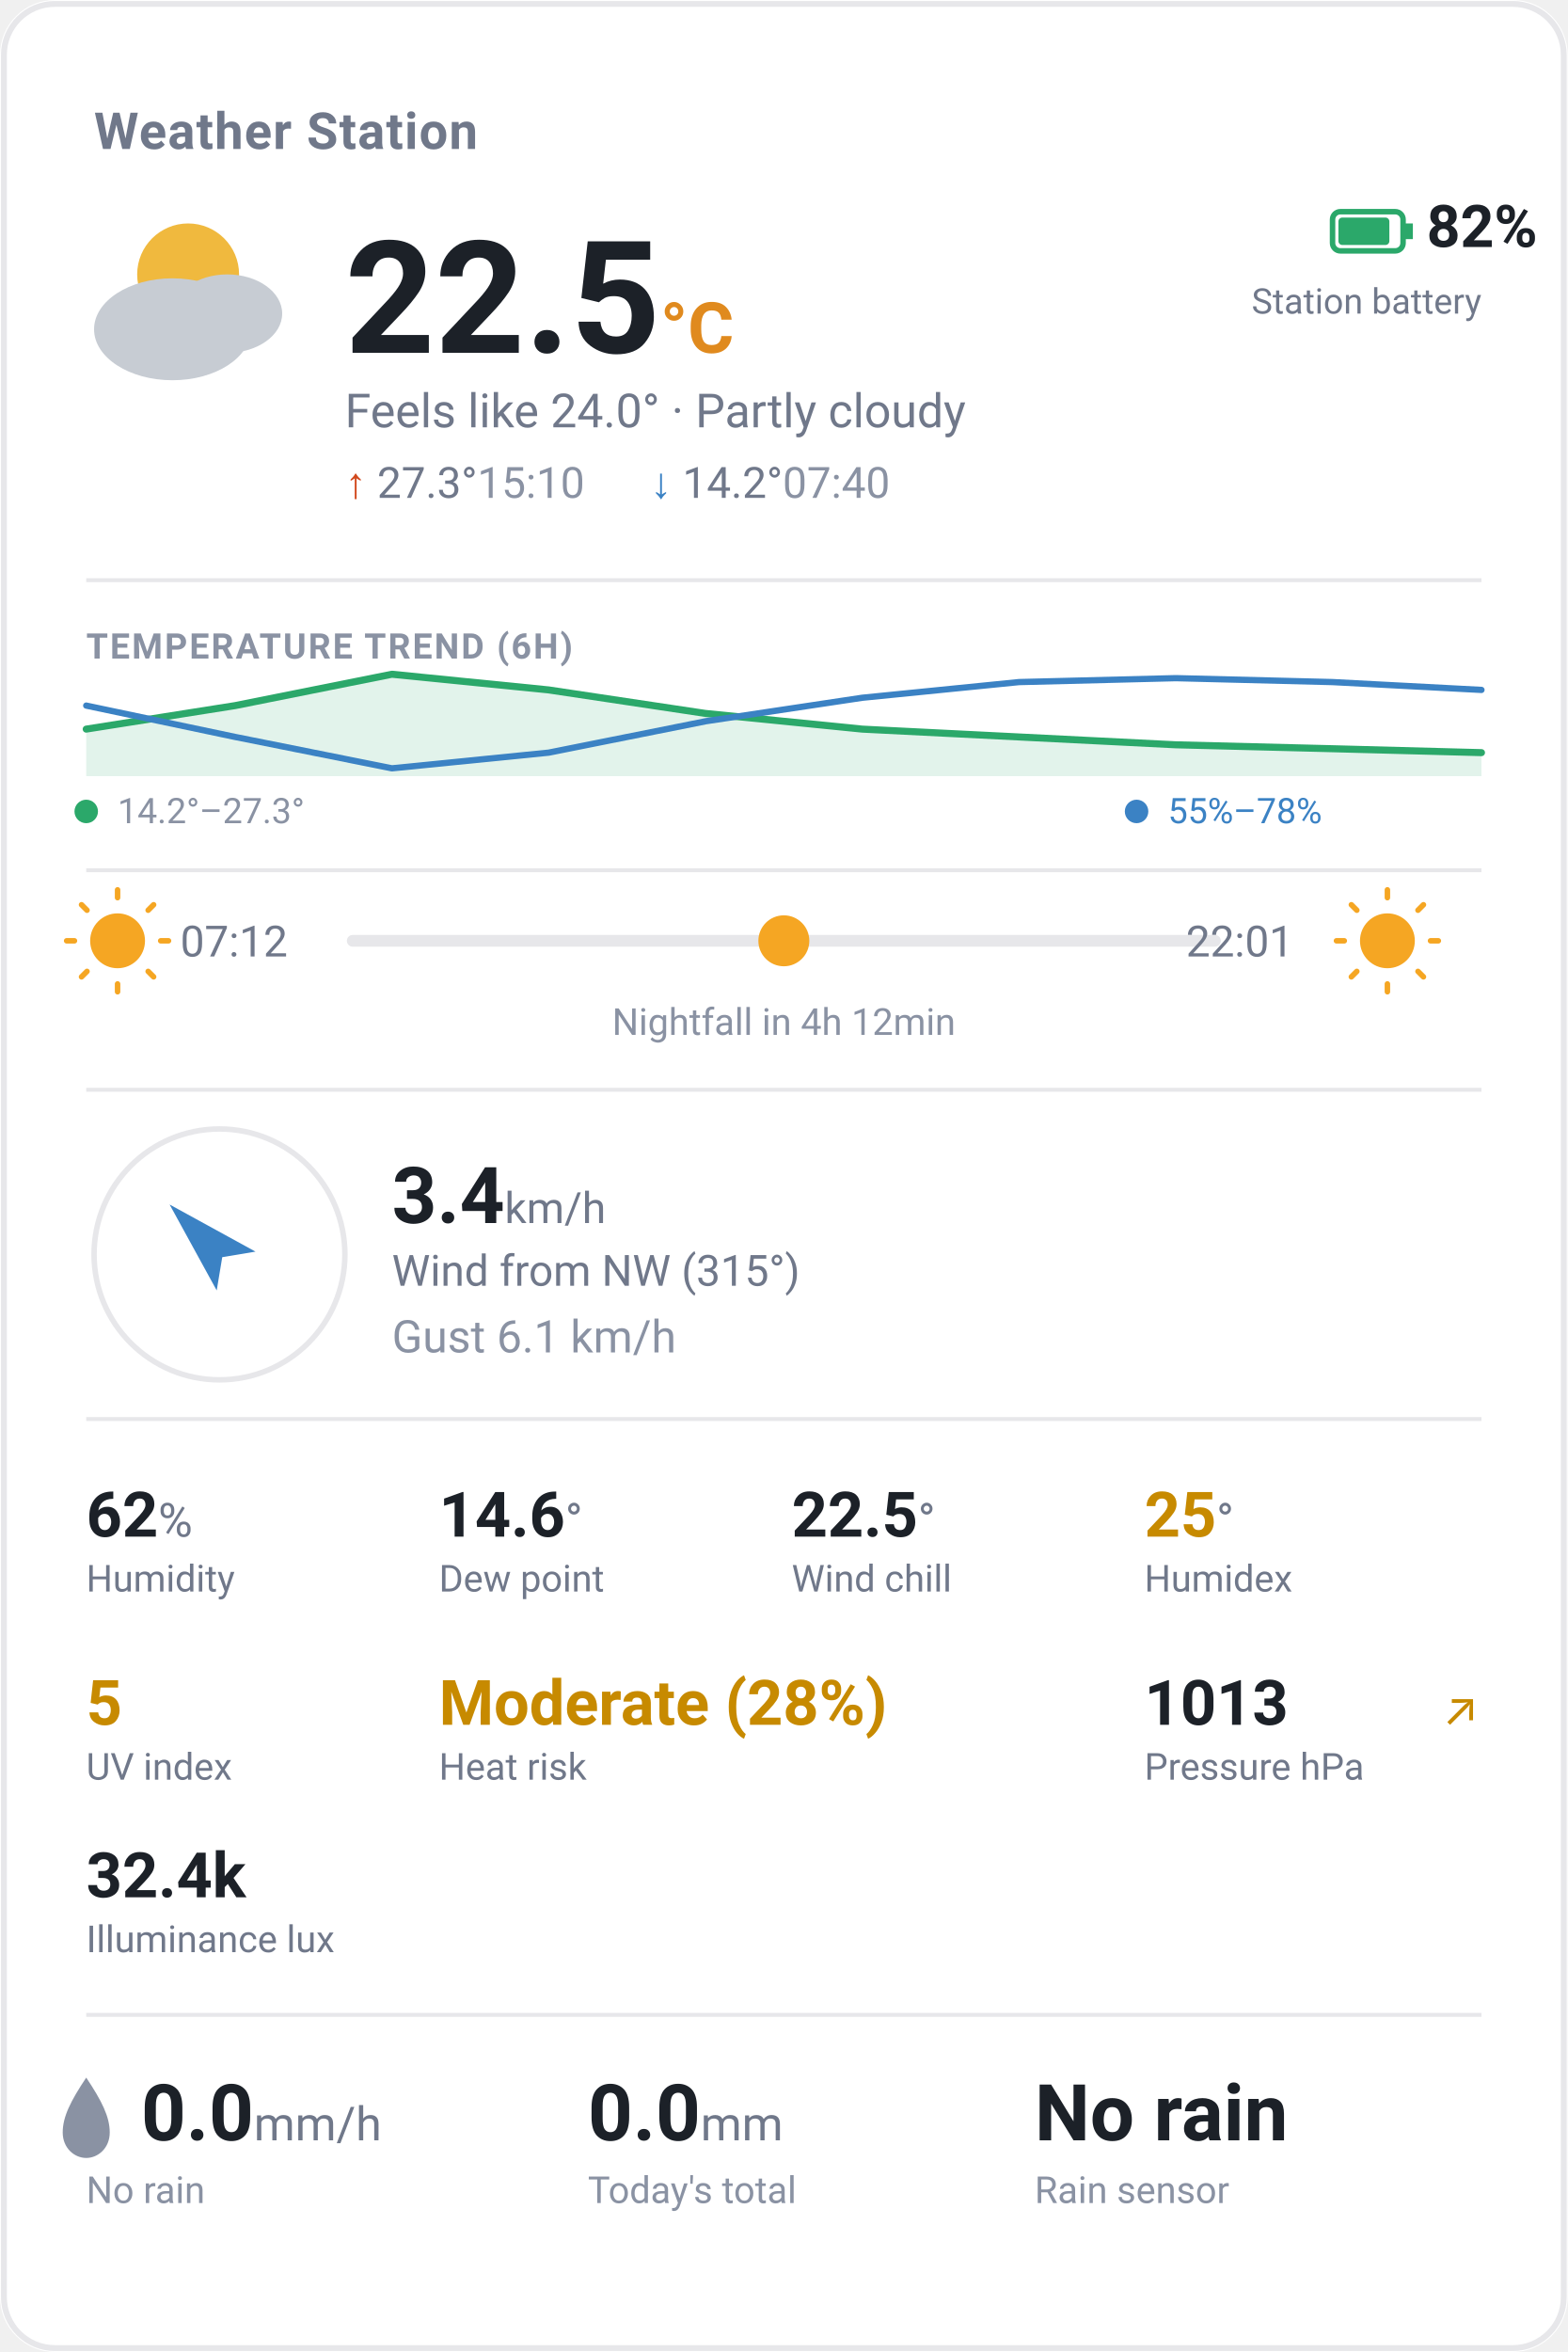
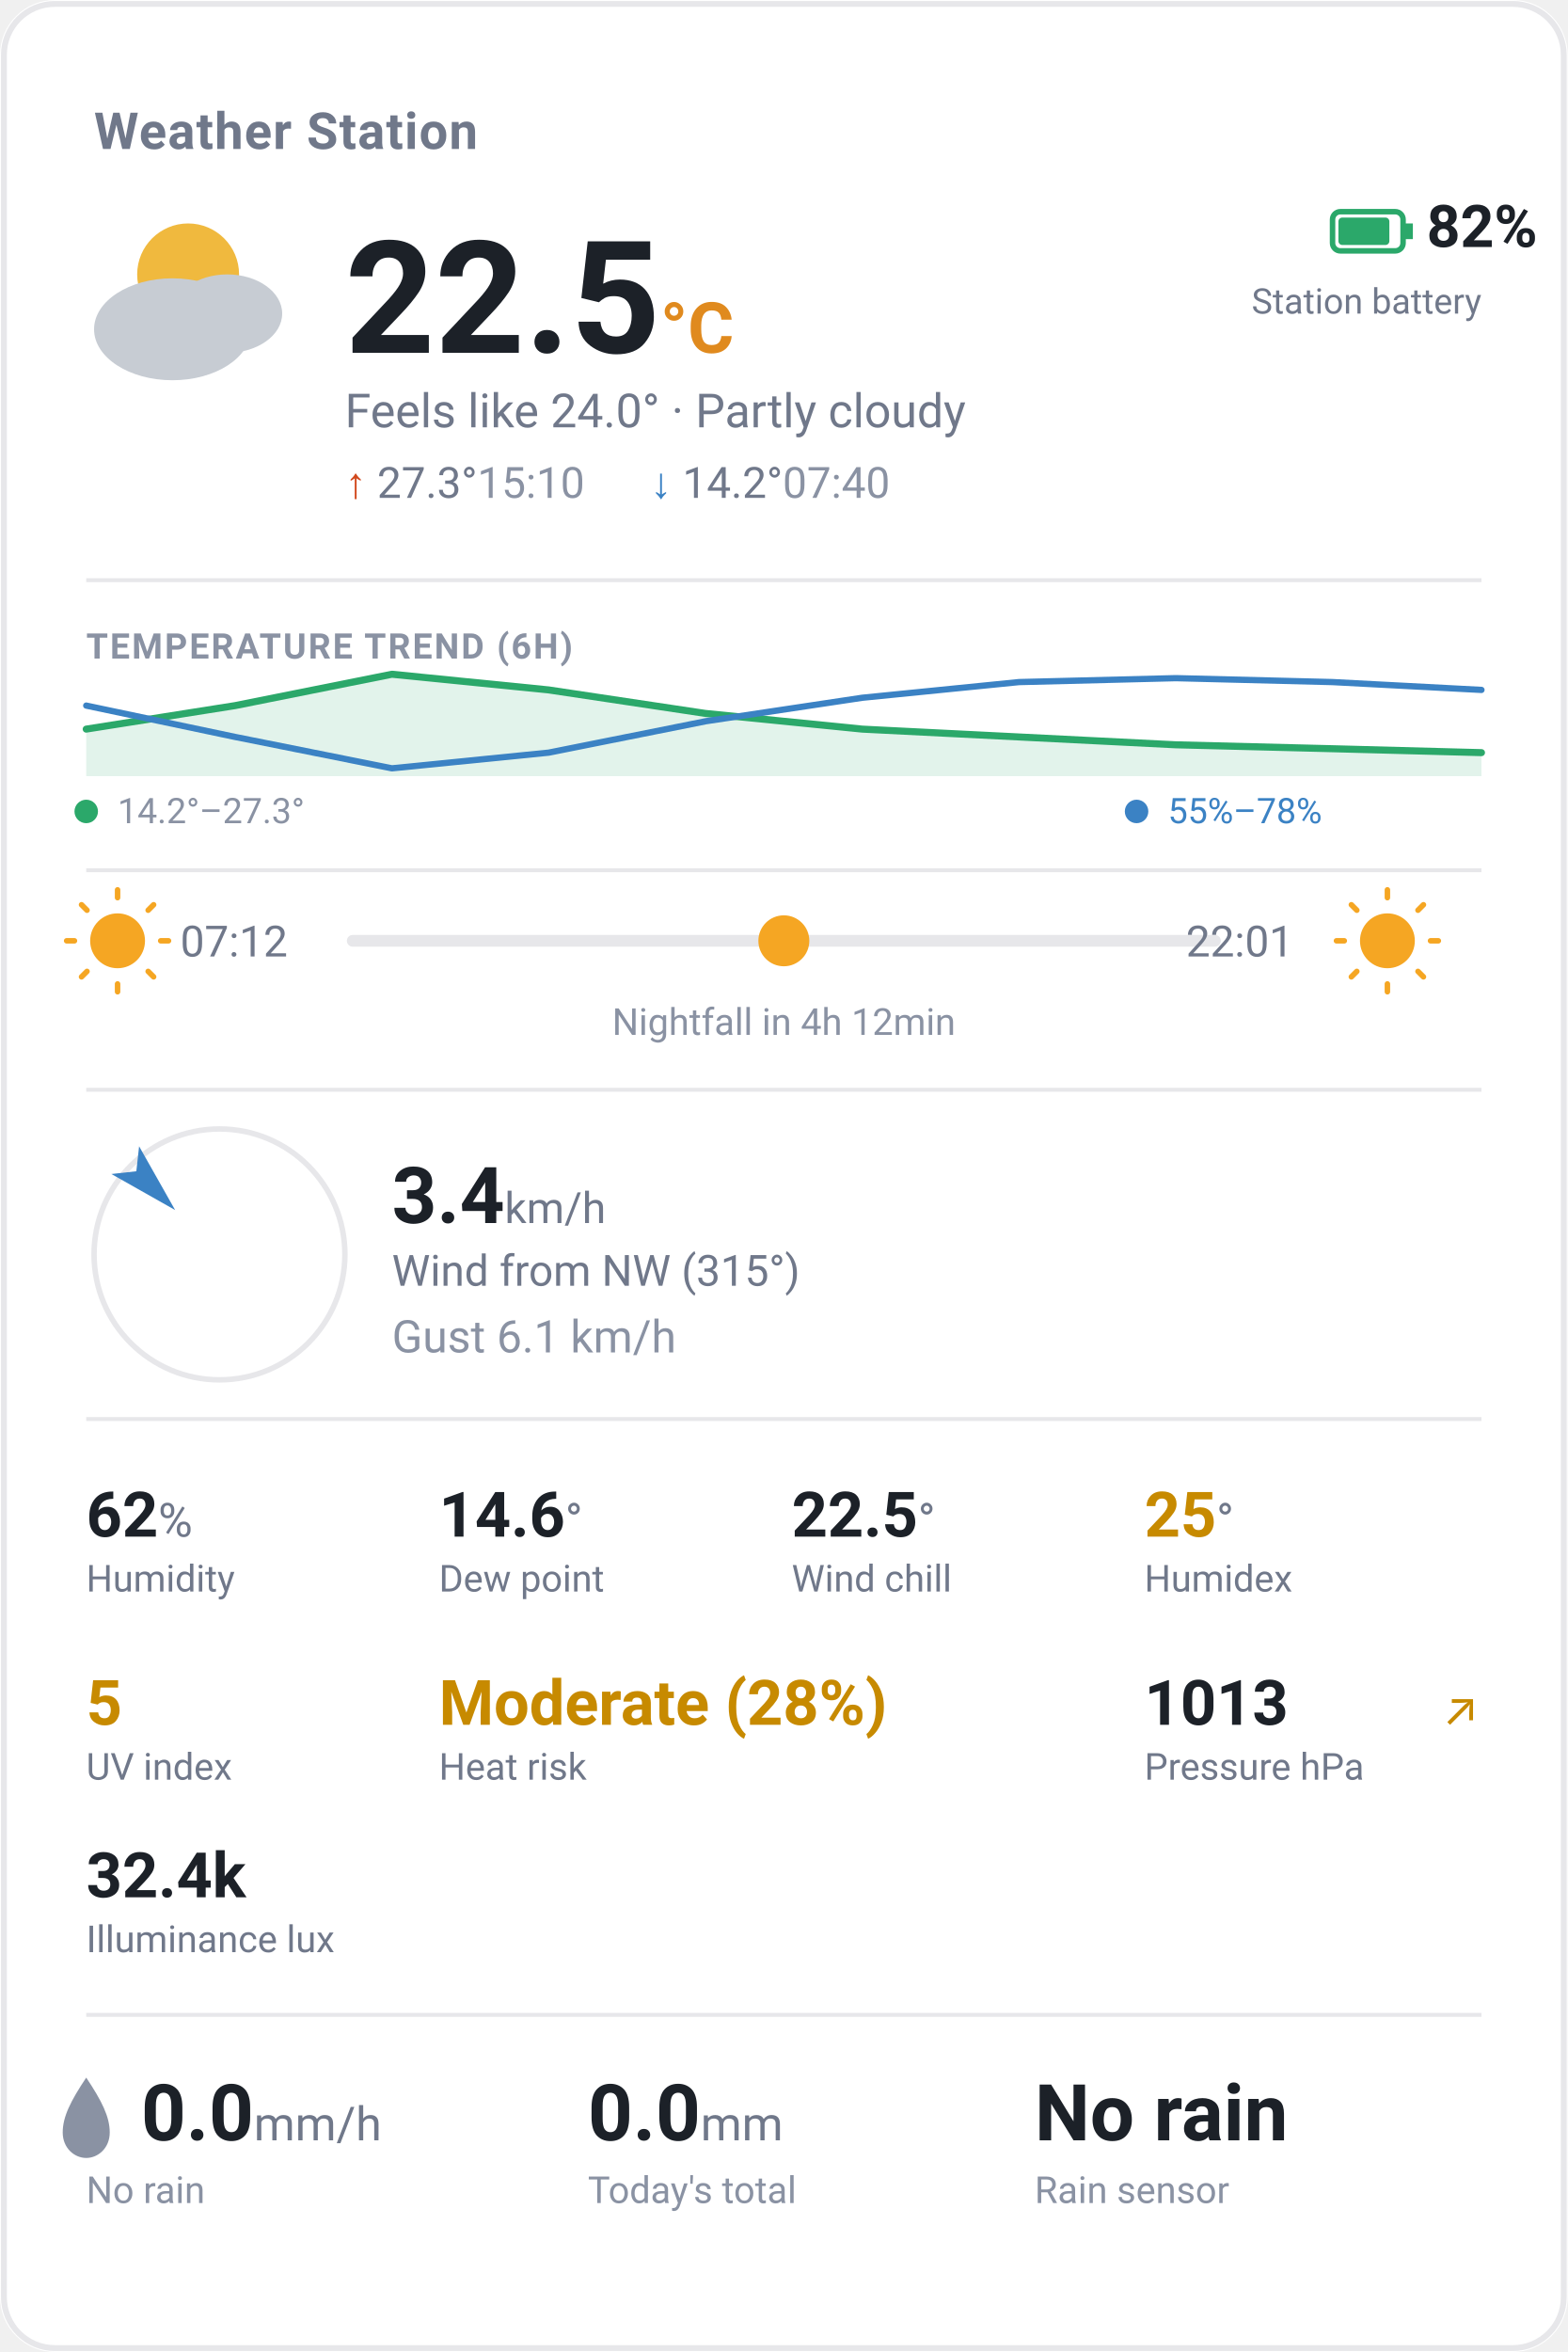
<svg xmlns="http://www.w3.org/2000/svg" width="320" height="480" viewBox="0 0 400 600" font-family="-apple-system, 'Segoe UI', Roboto, Arial, sans-serif">
  <rect x="0" y="0" width="400" height="600" rx="14" fill="#ffffff" />
  <rect x="1" y="1" width="398" height="598" rx="13" fill="none" stroke="#e7e7ea" stroke-width="1.5" />
  <text x="24" y="38" font-size="13" font-weight="600" fill="#70788a" letter-spacing="0.3">Weather Station</text>
  <g transform="translate(24,50)">
    <circle cx="24" cy="20" r="13" fill="#f0b93e" />
    <ellipse cx="20" cy="34" rx="20" ry="13" fill="#c7ccd3" />
    <ellipse cx="34" cy="30" rx="14" ry="10" fill="#c7ccd3" />
  </g>
  <text x="88" y="90" font-size="40" font-weight="600" fill="#1c2128">22.5<tspan font-size="18" fill="#e08a1e">°C</tspan>
  </text>
  <text x="88" y="109" font-size="12" fill="#70788a">Feels like 24.0° · Partly cloudy</text>
  <text x="88" y="127" font-size="11" fill="#70788a">
    <tspan fill="#d1481c" font-weight="700">↑</tspan> 27.3°<tspan fill="#8a92a3"> 15:10</tspan>
    <tspan dx="14" fill="#3b82c4" font-weight="700">↓</tspan> 14.2°<tspan fill="#8a92a3"> 07:40</tspan>
  </text>
  <g transform="translate(340,54)">
    <rect x="0" y="0" width="18" height="10" rx="2" fill="none" stroke="#2ba86a" stroke-width="1.4" />
    <rect x="18" y="3" width="2.5" height="4" fill="#2ba86a" />
    <rect x="1.5" y="1.5" width="13" height="7" rx="1" fill="#2ba86a" />
    <text x="24" y="9" font-size="15" font-weight="600" fill="#1c2128">82%</text>
  </g>
  <text x="400" y="80" font-size="9" fill="#70788a" text-anchor="end" transform="translate(-22,0)">Station battery</text>
  <line x1="22" y1="148" x2="378" y2="148" stroke="#e7e7ea" stroke-width="1" />
  <text x="22" y="168" font-size="9" font-weight="600" fill="#8a92a3" letter-spacing="0.5">TEMPERATURE TREND (6H)</text>
  <polygon points="22,198 22,186 60,180 100,172 140,176 180,182 220,186 260,188 300,190 340,191 378,192 378,198" fill="#2ba86a" opacity="0.14" />
  <polyline points="22,186 60,180 100,172 140,176 180,182 220,186 260,188 300,190 340,191 378,192" fill="none" stroke="#2ba86a" stroke-width="1.8" stroke-linejoin="round" stroke-linecap="round" />
  <polyline points="22,180 60,188 100,196 140,192 180,184 220,178 260,174 300,173 340,174 378,176" fill="none" stroke="#3b82c4" stroke-width="1.6" stroke-linejoin="round" stroke-linecap="round" />
  <circle cx="22" cy="207" r="3" fill="#2ba86a" />
  <text x="30" y="210" font-size="9" fill="#8a92a3">14.2°–27.3°</text>
  <circle cx="290" cy="207" r="3" fill="#3b82c4" />
  <text x="298" y="210" font-size="9" fill="#3b82c4">55%–78%</text>
  <line x1="22" y1="222" x2="378" y2="222" stroke="#e7e7ea" stroke-width="1" />
  <g transform="translate(0,240)">
    <circle cx="30" cy="0" r="7" fill="#f5a623" />
    <path d="M30,-11 L30,-13 M30,11 L30,13 M19,0 L17,0 M41,0 L43,0 M22.2,-7.8 L20.8,-9.2 M37.8,7.8 L39.2,9.2 M22.2,7.8 L20.8,9.2 M37.8,-7.8 L39.2,-9.2" stroke="#f5a623" stroke-width="1.4" stroke-linecap="round" />
    <text x="46" y="4" font-size="11" fill="#70788a">07:12</text>
    <line x1="90" y1="0" x2="310" y2="0" stroke="#e7e7ea" stroke-width="3" stroke-linecap="round" />
    <line x1="90" y1="0" x2="200" y2="0" stroke="url(#sunGradLight)" stroke-width="3" stroke-linecap="round" />
    <circle cx="200" cy="0" r="6.5" fill="#f5a623" />
    <text x="330" y="4" font-size="11" fill="#70788a" text-anchor="end">22:01</text>
    <g transform="translate(354,0)">
      <circle cx="0" cy="0" r="7" fill="#f5a623" />
      <path d="M0,-11 L0,-13 M0,11 L0,13 M-11,0 L-13,0 M11,0 L13,0 M-7.8,-7.8 L-9.2,-9.2 M7.8,7.8 L9.2,9.2 M-7.8,7.8 L-9.2,9.2 M7.8,-7.8 L9.2,-9.2" stroke="#f5a623" stroke-width="1.4" stroke-linecap="round" />
    </g>
  </g>
  <defs>
    <linearGradient id="sunGradLight" x1="0" y1="0" x2="1" y2="0">
      <stop offset="0%" stop-color="#f5a623" />
      <stop offset="100%" stop-color="#ffd27a" />
    </linearGradient>
  </defs>
  <text x="200" y="264" font-size="9.5" fill="#8a92a3" text-anchor="middle">Nightfall in 4h 12min</text>
  <line x1="22" y1="278" x2="378" y2="278" stroke="#e7e7ea" stroke-width="1" />
  <g transform="translate(56,320)">
    <circle cx="0" cy="0" r="32" fill="none" stroke="#e7e7ea" stroke-width="1.4" />
-     <g transform="rotate(315)">
-       <path d="M0,-18 L7,6 L0,1 L-7,6 Z" fill="#3b82c4" />
+     <g transform="rotate(315) translate(0,-29) rotate(180)">
+       <path d="M0,-13 L5,5 L0,1 L-5,5 Z" fill="#3b82c4" />
    </g>
  </g>
  <text x="100" y="312" font-size="20" font-weight="600" fill="#1c2128">3.4<tspan font-size="11" fill="#70788a" font-weight="400"> km/h</tspan>
  </text>
  <text x="100" y="328" font-size="11" fill="#70788a">Wind from NW (315°)</text>
  <text x="100" y="345" font-size="11.5" fill="#8a92a3">Gust 6.1 km/h</text>
  <line x1="22" y1="362" x2="378" y2="362" stroke="#e7e7ea" stroke-width="1" />
  <g font-size="16" font-weight="600" fill="#1c2128">
    <text x="22" y="392">62<tspan font-size="12" fill="#70788a" font-weight="400">%</tspan>
    </text>
    <text x="112" y="392">14.6<tspan font-size="12" fill="#70788a" font-weight="400">°</tspan>
    </text>
    <text x="202" y="392">22.5<tspan font-size="12" fill="#70788a" font-weight="400">°</tspan>
    </text>
    <text x="292" y="392" fill="#c78a00">25<tspan font-size="12" fill="#70788a" font-weight="400">°</tspan>
    </text>
  </g>
  <g font-size="9.5" fill="#70788a">
    <text x="22" y="406">Humidity</text>
    <text x="112" y="406">Dew point</text>
    <text x="202" y="406">Wind chill</text>
    <text x="292" y="406">Humidex</text>
  </g>
  <g font-size="16" font-weight="600">
    <text x="22" y="440" fill="#c78a00">5</text>
    <text x="112" y="440" fill="#c78a00">Moderate (28%)</text>
    <text x="292" y="440" fill="#1c2128">1013</text>
  </g>
  <text x="368" y="440" font-size="12" fill="#c78a00">↗</text>
  <text x="22" y="454" font-size="9.5" fill="#70788a">UV index</text>
  <text x="112" y="454" font-size="9.5" fill="#70788a">Heat risk</text>
  <text x="292" y="454" font-size="9.5" fill="#70788a">Pressure hPa</text>
  <text x="22" y="484" font-size="16" font-weight="600" fill="#1c2128">32.4k</text>
  <text x="22" y="498" font-size="9.5" fill="#70788a">Illuminance lux</text>
  <line x1="22" y1="514" x2="378" y2="514" stroke="#e7e7ea" stroke-width="1" />
  <g transform="translate(22,540)">
    <path d="M0,-10 C4,-4 6,0 6,4 C6,8 3,10.5 0,10.5 C-3,10.5 -6,8 -6,4 C-6,0 -4,-4 0,-10 Z" fill="#8a92a3" />
  </g>
  <text x="36" y="546" font-size="20" font-weight="600" fill="#1c2128">0.0<tspan font-size="12" fill="#70788a" font-weight="400"> mm/h</tspan>
  </text>
  <text x="22" y="562" font-size="9.5" fill="#8a92a3">No rain</text>
  <text x="150" y="546" font-size="20" font-weight="600" fill="#1c2128">0.0<tspan font-size="12" fill="#70788a" font-weight="400"> mm</tspan>
  </text>
  <text x="150" y="562" font-size="9.5" fill="#8a92a3">Today's total</text>
  <text x="264" y="546" font-size="20" font-weight="600" fill="#1c2128">No rain</text>
  <text x="264" y="562" font-size="9.5" fill="#8a92a3">Rain sensor</text>
</svg>
